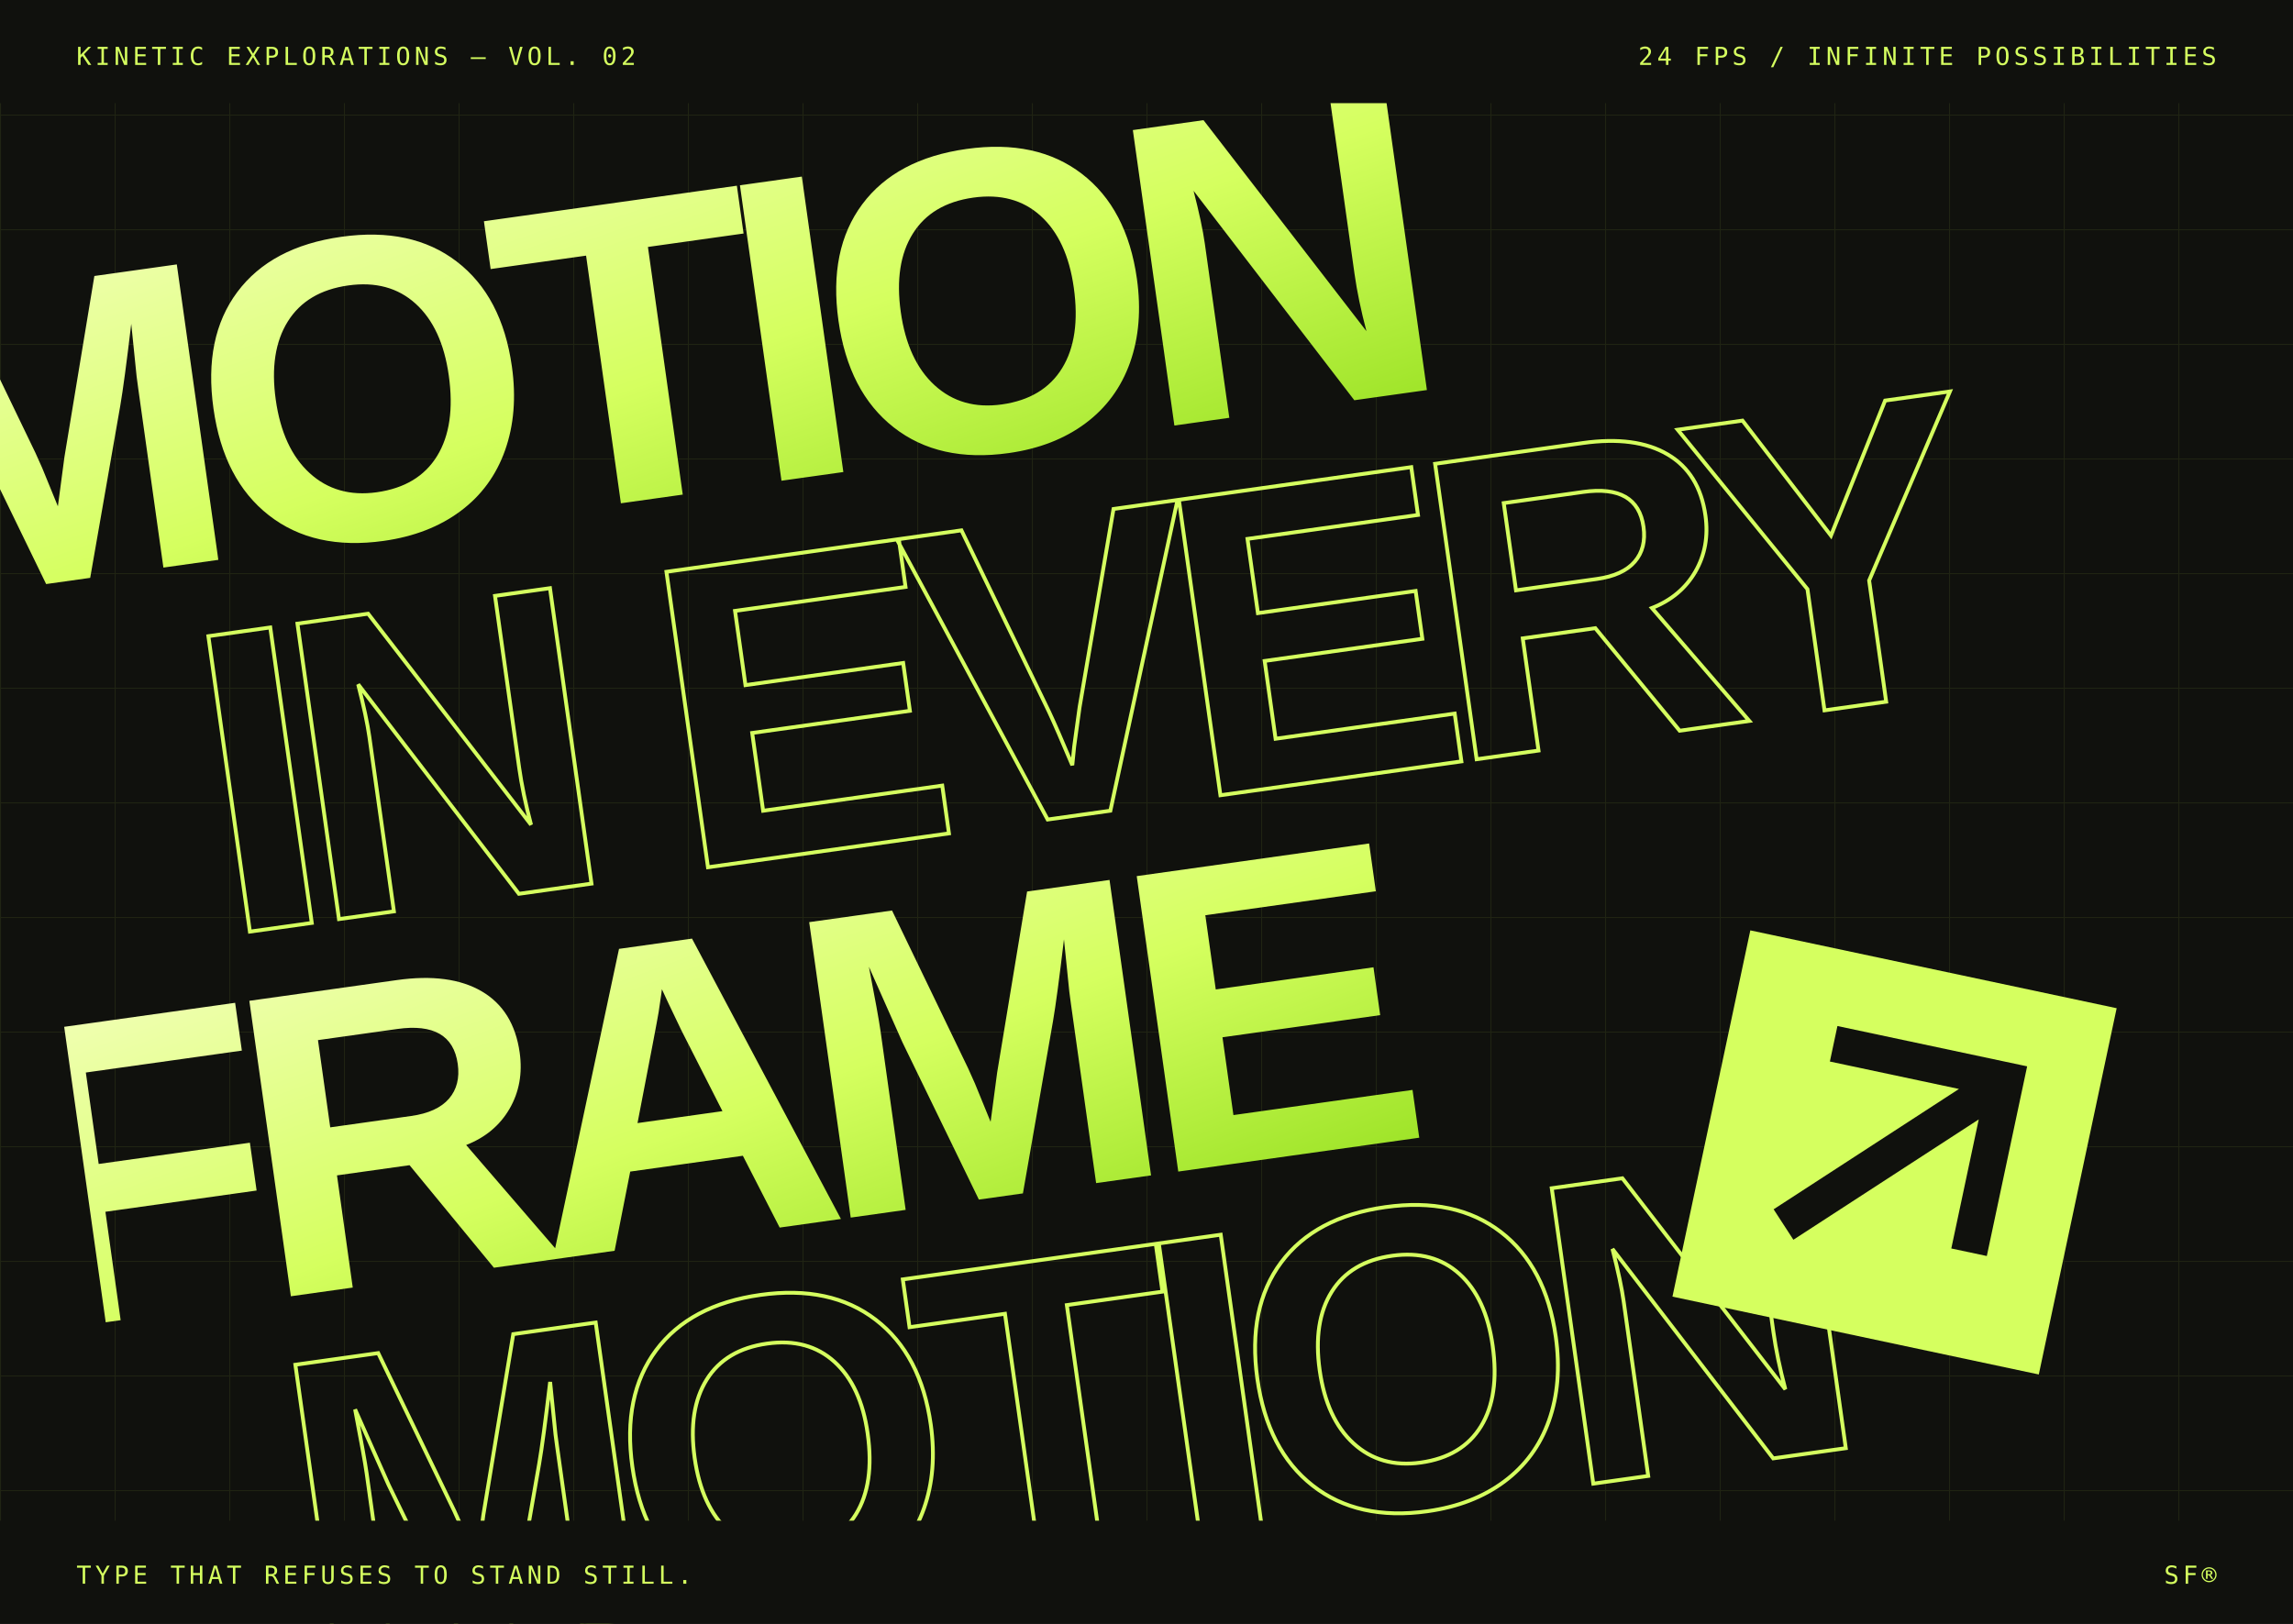
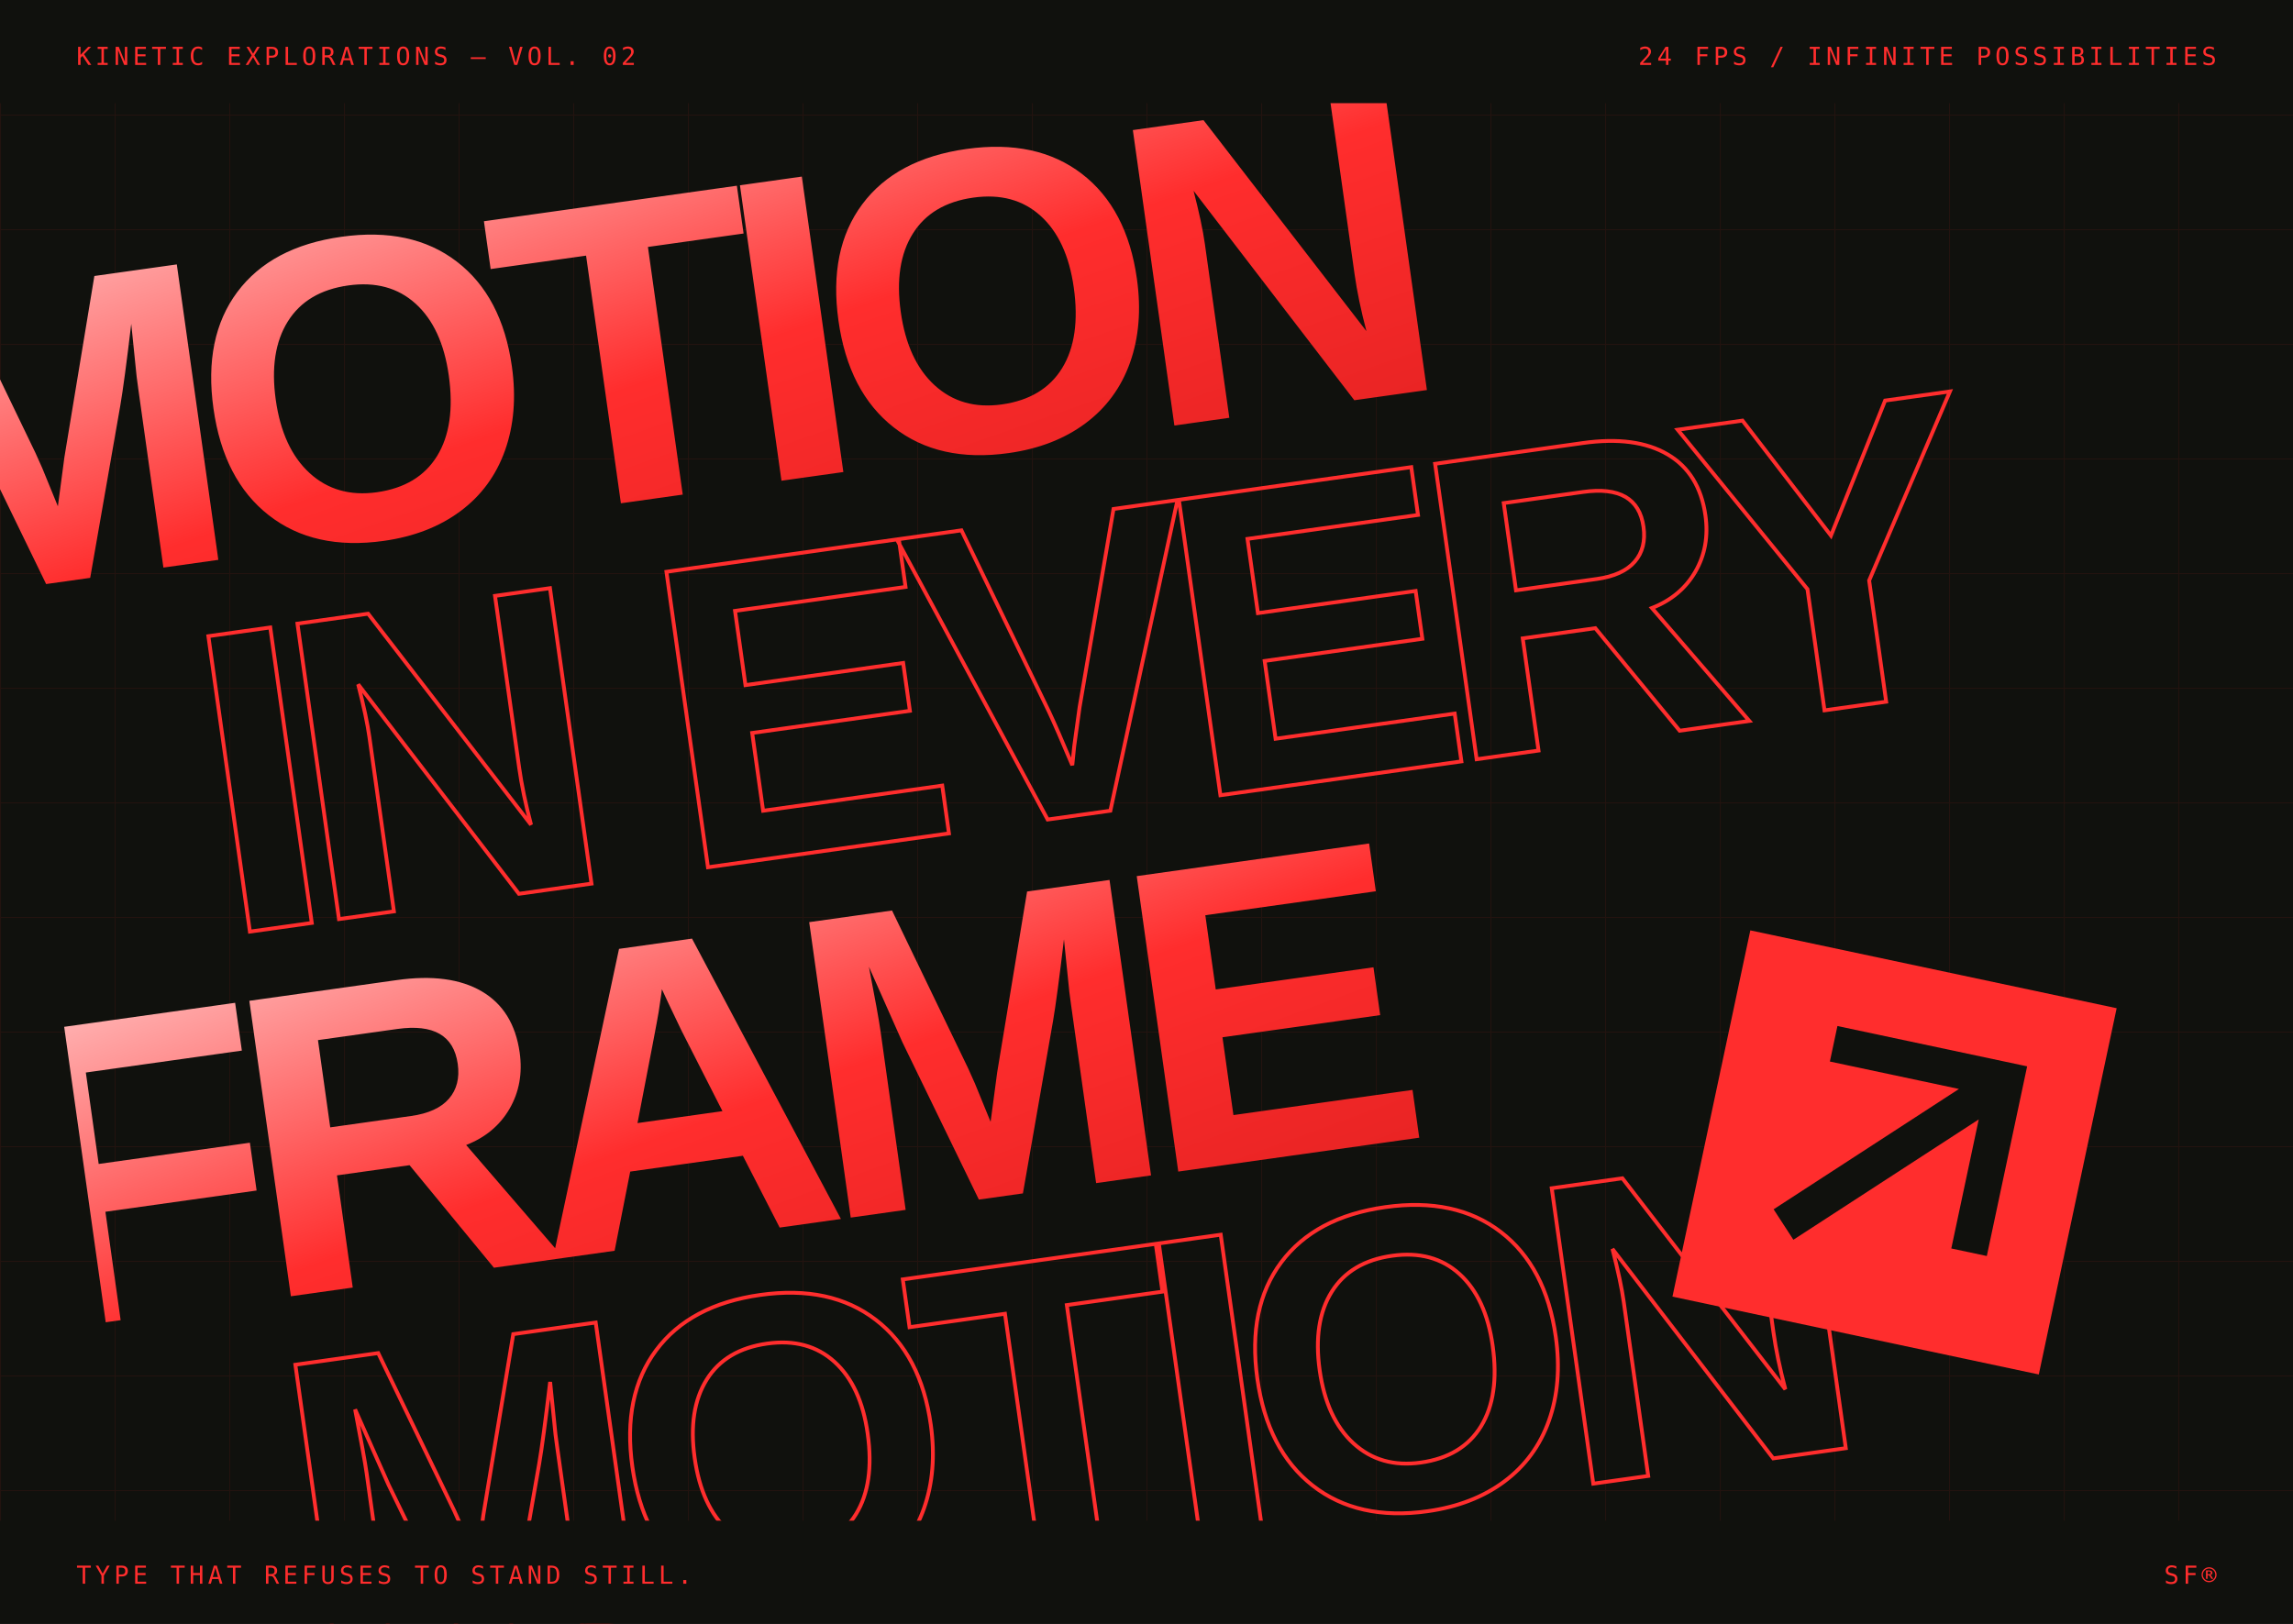
<svg xmlns="http://www.w3.org/2000/svg" viewBox="0 0 1200 850">
  <defs>
    <pattern id="grid" width="60" height="60" patternUnits="userSpaceOnUse">
-       <path d="M60 0H0V60" fill="none" stroke="#d5ff5f" stroke-opacity=".08" />
+       <path d="M60 0H0V60" fill="none" stroke="#ff2d2d" stroke-opacity=".08" />
    </pattern>
    <linearGradient id="lime" x2="1" y2="1">
-       <stop stop-color="#f0ffb2" />
-       <stop offset=".55" stop-color="#d5ff5f" />
-       <stop offset="1" stop-color="#9fe429" />
+       <stop stop-color="#ffb2b2" />
+       <stop offset=".55" stop-color="#ff2d2d" />
+       <stop offset="1" stop-color="#e92424" />
    </linearGradient>
    <clipPath id="edge">
      <path d="M0 0h1200v850H0z" />
    </clipPath>
  </defs>
  <path fill="#10110d" d="M0 0h1200v850H0z" />
  <path fill="url(#grid)" d="M0 0h1200v850H0z" />
  <g clip-path="url(#edge)" font-family="Arial Black,Arial,Helvetica,sans-serif" font-weight="900" letter-spacing="-16" font-size="227" transform="translate(30 45) rotate(-8 600 425)">
    <text x="-60" y="178" fill="url(#lime)">MOTION</text>
-     <text x="88" y="373" fill="none" stroke="#d5ff5f" stroke-width="2">IN EVERY</text>
+     <text x="88" y="373" fill="none" stroke="#ff2d2d" stroke-width="2">IN EVERY</text>
    <text x="-40" y="565" fill="url(#lime)">FRAME</text>
-     <text x="80" y="757" fill="none" stroke="#d5ff5f" stroke-width="2">MOTION</text>
+     <text x="80" y="757" fill="none" stroke="#ff2d2d" stroke-width="2">MOTION</text>
  </g>
  <g transform="translate(916 487) rotate(12)">
-     <path d="M0 0h196v196H0z" fill="#d5ff5f" />
+     <path d="M0 0h196v196H0z" fill="#ff2d2d" />
    <path d="M49 147 147 49M55 49h92v92" fill="none" stroke="#10110d" stroke-width="19" />
  </g>
  <path d="M0 0h1200v54H0zM0 796h1200v54H0z" fill="#10110d" />
-   <g fill="#d5ff5f" font-family="monospace" font-size="13" letter-spacing="2">
+   <g fill="#ff2d2d" font-family="monospace" font-size="13" letter-spacing="2">
    <text x="40" y="34">KINETIC EXPLORATIONS — VOL. 02</text>
    <text x="1160" y="34" text-anchor="end">24 FPS / INFINITE POSSIBILITIES</text>
    <text x="40" y="829">TYPE THAT REFUSES TO STAND STILL.</text>
    <text x="1160" y="829" text-anchor="end">SF®</text>
  </g>
</svg>
